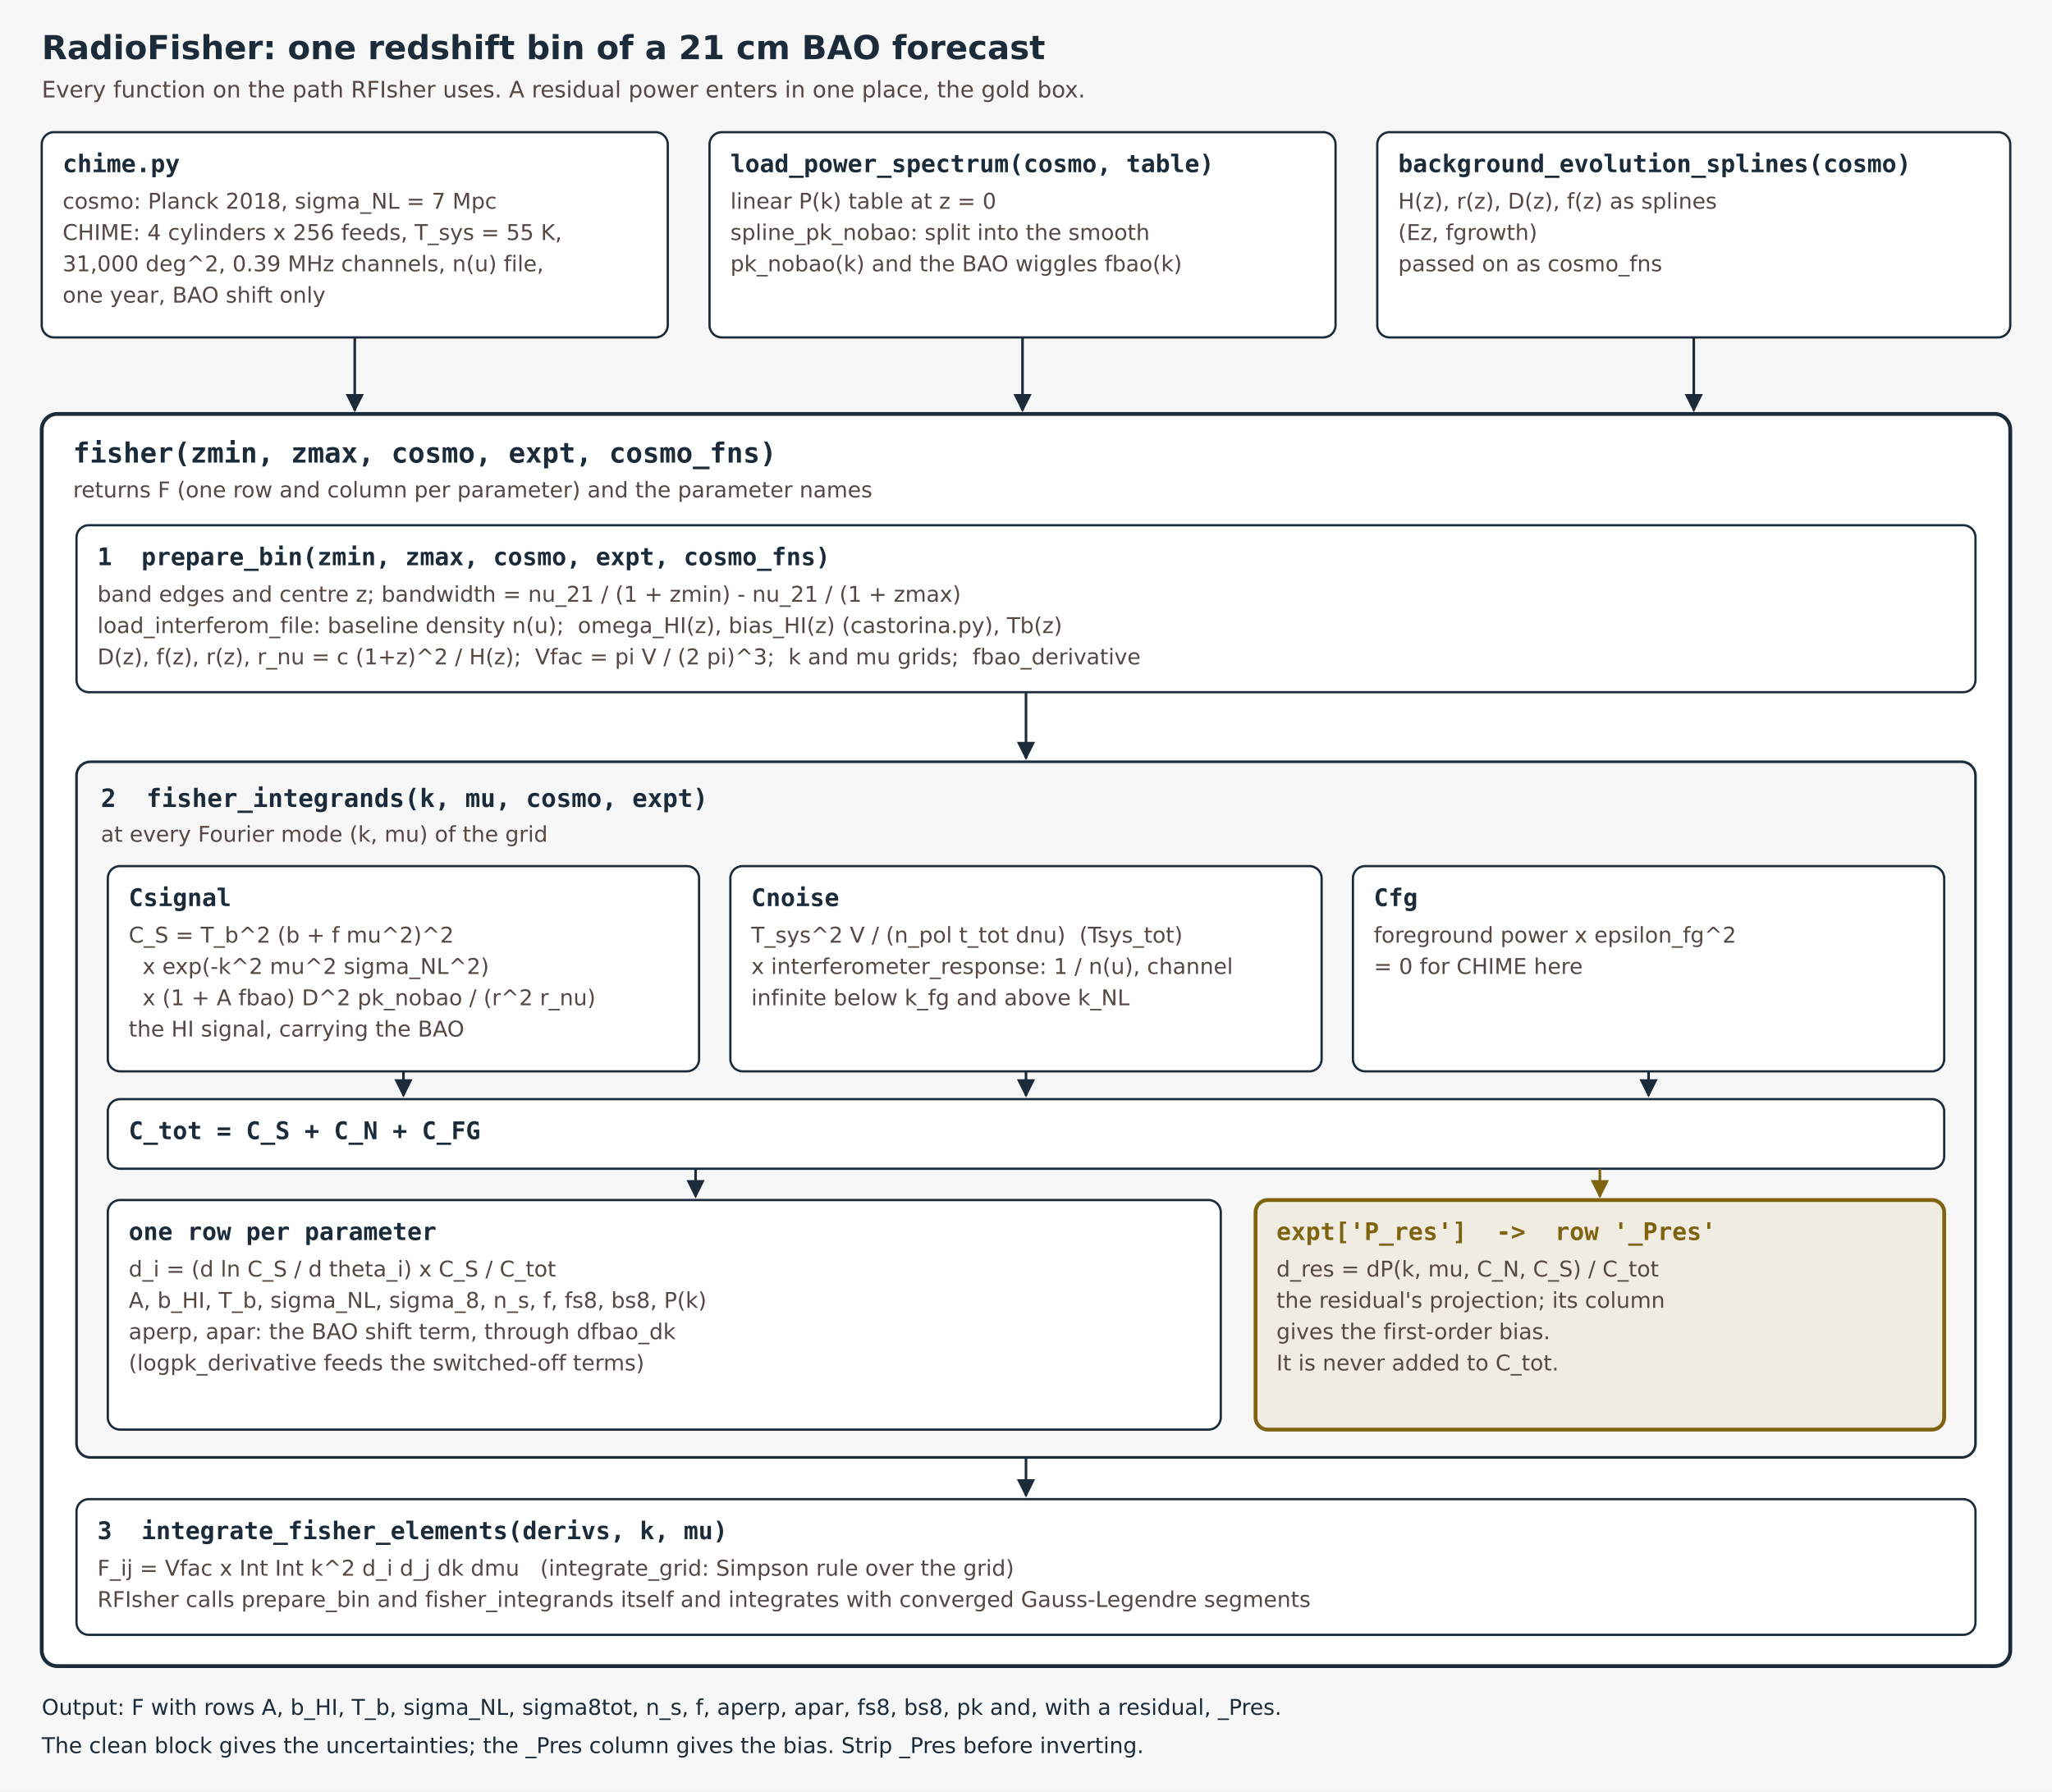
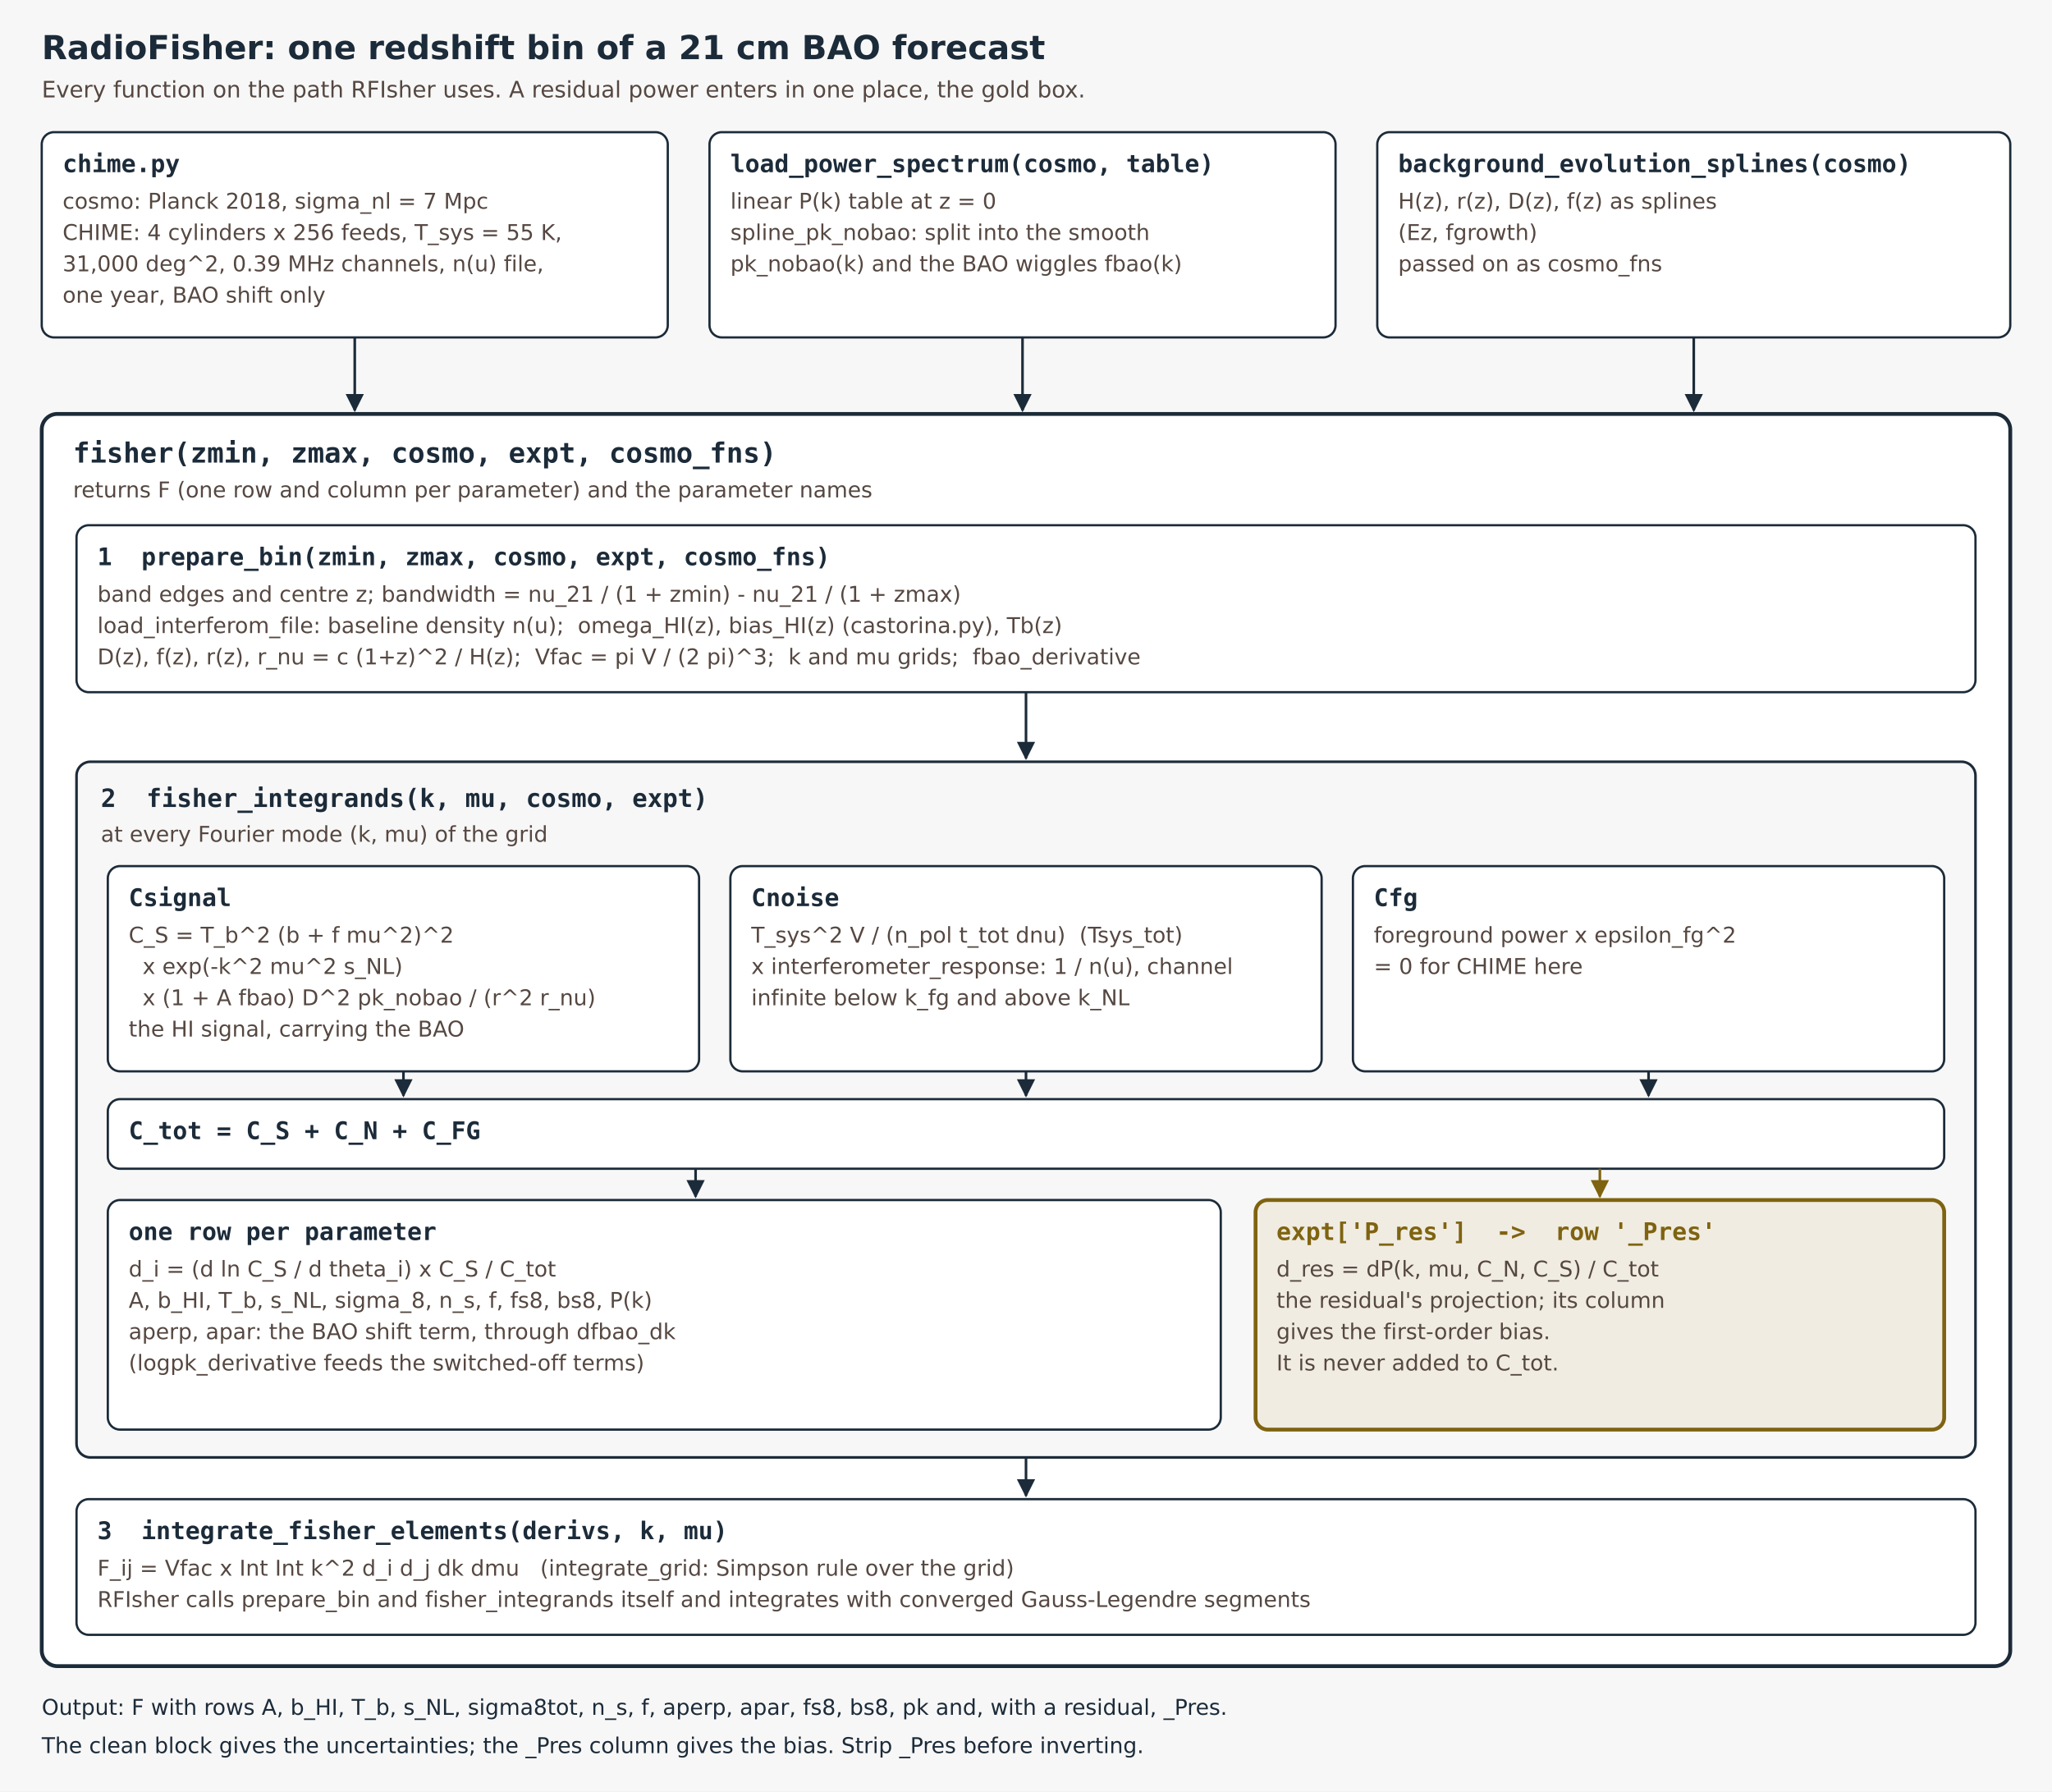
<svg xmlns="http://www.w3.org/2000/svg" viewBox="0 0 1180 1030" font-family="DejaVu Sans, sans-serif" role="img" aria-label="RadioFisher call graph: inputs, fisher(), the integrands and where the residual row is added">
  <defs>
    <marker id="a" viewBox="0 0 10 10" refX="9" refY="5" markerWidth="7" markerHeight="7" orient="auto">
      <path d="M0,0 L10,5 L0,10 z" fill="#1C2B39" />
    </marker>
    <marker id="b" viewBox="0 0 10 10" refX="9" refY="5" markerWidth="7" markerHeight="7" orient="auto">
      <path d="M0,0 L10,5 L0,10 z" fill="#7F6310" />
    </marker>
  </defs>
  <rect width="1180" height="1030" fill="#F7F7F7" />
  <text x="24" y="34" font-size="19" fill="#1C2B39" font-weight="600" text-anchor="start" xml:space="preserve">RadioFisher: one redshift bin of a 21 cm BAO forecast</text>
  <text x="24" y="56" font-size="13" fill="#554741" font-weight="normal" text-anchor="start" xml:space="preserve">Every function on the path RFIsher uses. A residual power enters in one place, the gold box.</text>
  <rect x="24" y="76" width="360" height="118" rx="7" fill="#FFFFFF" stroke="#1C2B39" stroke-width="1.3" />
  <text x="36" y="99" font-size="14" fill="#1C2B39" font-weight="600" text-anchor="start" font-family="DejaVu Sans Mono, monospace" xml:space="preserve">chime.py</text>
-   <text x="36" y="120" font-size="12.5" fill="#554741" font-weight="normal" text-anchor="start" xml:space="preserve">cosmo: Planck 2018, sigma_NL = 7 Mpc</text>
+   <text x="36" y="120" font-size="12.5" fill="#554741" font-weight="normal" text-anchor="start" xml:space="preserve">cosmo: Planck 2018, sigma_nl = 7 Mpc</text>
  <text x="36" y="138" font-size="12.5" fill="#554741" font-weight="normal" text-anchor="start" xml:space="preserve">CHIME: 4 cylinders x 256 feeds, T_sys = 55 K,</text>
  <text x="36" y="156" font-size="12.5" fill="#554741" font-weight="normal" text-anchor="start" xml:space="preserve">31,000 deg^2, 0.39 MHz channels, n(u) file,</text>
  <text x="36" y="174" font-size="12.5" fill="#554741" font-weight="normal" text-anchor="start" xml:space="preserve">one year, BAO shift only</text>
  <rect x="408" y="76" width="360" height="118" rx="7" fill="#FFFFFF" stroke="#1C2B39" stroke-width="1.3" />
  <text x="420" y="99" font-size="14" fill="#1C2B39" font-weight="600" text-anchor="start" font-family="DejaVu Sans Mono, monospace" xml:space="preserve">load_power_spectrum(cosmo, table)</text>
  <text x="420" y="120" font-size="12.5" fill="#554741" font-weight="normal" text-anchor="start" xml:space="preserve">linear P(k) table at z = 0</text>
  <text x="420" y="138" font-size="12.5" fill="#554741" font-weight="normal" text-anchor="start" xml:space="preserve">spline_pk_nobao: split into the smooth</text>
  <text x="420" y="156" font-size="12.5" fill="#554741" font-weight="normal" text-anchor="start" xml:space="preserve">pk_nobao(k) and the BAO wiggles fbao(k)</text>
  <rect x="792" y="76" width="364" height="118" rx="7" fill="#FFFFFF" stroke="#1C2B39" stroke-width="1.3" />
  <text x="804" y="99" font-size="14" fill="#1C2B39" font-weight="600" text-anchor="start" font-family="DejaVu Sans Mono, monospace" xml:space="preserve">background_evolution_splines(cosmo)</text>
  <text x="804" y="120" font-size="12.5" fill="#554741" font-weight="normal" text-anchor="start" xml:space="preserve">H(z), r(z), D(z), f(z) as splines</text>
  <text x="804" y="138" font-size="12.5" fill="#554741" font-weight="normal" text-anchor="start" xml:space="preserve">(Ez, fgrowth)</text>
  <text x="804" y="156" font-size="12.5" fill="#554741" font-weight="normal" text-anchor="start" xml:space="preserve">passed on as cosmo_fns</text>
  <line x1="204" y1="194" x2="204" y2="236" stroke="#1C2B39" stroke-width="1.5" marker-end="url(#a)" />
  <line x1="588" y1="194" x2="588" y2="236" stroke="#1C2B39" stroke-width="1.5" marker-end="url(#a)" />
  <line x1="974" y1="194" x2="974" y2="236" stroke="#1C2B39" stroke-width="1.5" marker-end="url(#a)" />
  <rect x="24" y="238" width="1132" height="720" rx="9" fill="#FFFFFF" stroke="#1C2B39" stroke-width="2.2" />
  <text x="42" y="266" font-size="16" fill="#1C2B39" font-weight="600" text-anchor="start" font-family="DejaVu Sans Mono, monospace" xml:space="preserve">fisher(zmin, zmax, cosmo, expt, cosmo_fns)</text>
  <text x="42" y="286" font-size="12.5" fill="#554741" font-weight="normal" text-anchor="start" xml:space="preserve">returns F (one row and column per parameter) and the parameter names</text>
  <rect x="44" y="302" width="1092" height="96" rx="7" fill="#FFFFFF" stroke="#1C2B39" stroke-width="1.3" />
  <text x="56" y="325" font-size="14" fill="#1C2B39" font-weight="600" text-anchor="start" font-family="DejaVu Sans Mono, monospace" xml:space="preserve">1  prepare_bin(zmin, zmax, cosmo, expt, cosmo_fns)</text>
  <text x="56" y="346" font-size="12.5" fill="#554741" font-weight="normal" text-anchor="start" xml:space="preserve">band edges and centre z; bandwidth = nu_21 / (1 + zmin) - nu_21 / (1 + zmax)</text>
  <text x="56" y="364" font-size="12.5" fill="#554741" font-weight="normal" text-anchor="start" xml:space="preserve">load_interferom_file: baseline density n(u);  omega_HI(z), bias_HI(z) (castorina.py), Tb(z)</text>
  <text x="56" y="382" font-size="12.5" fill="#554741" font-weight="normal" text-anchor="start" xml:space="preserve">D(z), f(z), r(z), r_nu = c (1+z)^2 / H(z);  Vfac = pi V / (2 pi)^3;  k and mu grids;  fbao_derivative</text>
  <line x1="590" y1="398" x2="590" y2="436" stroke="#1C2B39" stroke-width="1.5" marker-end="url(#a)" />
  <rect x="44" y="438" width="1092" height="400" rx="8" fill="#F7F7F7" stroke="#1C2B39" stroke-width="1.5" />
  <text x="58" y="464" font-size="14.5" fill="#1C2B39" font-weight="600" text-anchor="start" font-family="DejaVu Sans Mono, monospace" xml:space="preserve">2  fisher_integrands(k, mu, cosmo, expt)</text>
  <text x="58" y="484" font-size="12.5" fill="#554741" font-weight="normal" text-anchor="start" xml:space="preserve">at every Fourier mode (k, mu) of the grid</text>
  <rect x="62" y="498" width="340" height="118" rx="7" fill="#FFFFFF" stroke="#1C2B39" stroke-width="1.3" />
  <text x="74" y="521" font-size="14" fill="#1C2B39" font-weight="600" text-anchor="start" font-family="DejaVu Sans Mono, monospace" xml:space="preserve">Csignal</text>
  <text x="74" y="542" font-size="12.5" fill="#554741" font-weight="normal" text-anchor="start" xml:space="preserve">C_S = T_b^2 (b + f mu^2)^2</text>
-   <text x="74" y="560" font-size="12.5" fill="#554741" font-weight="normal" text-anchor="start" xml:space="preserve">  x exp(-k^2 mu^2 sigma_NL^2)</text>
+   <text x="74" y="560" font-size="12.5" fill="#554741" font-weight="normal" text-anchor="start" xml:space="preserve">  x exp(-k^2 mu^2 s_NL)</text>
  <text x="74" y="578" font-size="12.5" fill="#554741" font-weight="normal" text-anchor="start" xml:space="preserve">  x (1 + A fbao) D^2 pk_nobao / (r^2 r_nu)</text>
  <text x="74" y="596" font-size="12.5" fill="#554741" font-weight="normal" text-anchor="start" xml:space="preserve">the HI signal, carrying the BAO</text>
  <rect x="420" y="498" width="340" height="118" rx="7" fill="#FFFFFF" stroke="#1C2B39" stroke-width="1.3" />
  <text x="432" y="521" font-size="14" fill="#1C2B39" font-weight="600" text-anchor="start" font-family="DejaVu Sans Mono, monospace" xml:space="preserve">Cnoise</text>
  <text x="432" y="542" font-size="12.5" fill="#554741" font-weight="normal" text-anchor="start" xml:space="preserve">T_sys^2 V / (n_pol t_tot dnu)  (Tsys_tot)</text>
  <text x="432" y="560" font-size="12.5" fill="#554741" font-weight="normal" text-anchor="start" xml:space="preserve">x interferometer_response: 1 / n(u), channel</text>
  <text x="432" y="578" font-size="12.5" fill="#554741" font-weight="normal" text-anchor="start" xml:space="preserve">infinite below k_fg and above k_NL</text>
  <rect x="778" y="498" width="340" height="118" rx="7" fill="#FFFFFF" stroke="#1C2B39" stroke-width="1.3" />
  <text x="790" y="521" font-size="14" fill="#1C2B39" font-weight="600" text-anchor="start" font-family="DejaVu Sans Mono, monospace" xml:space="preserve">Cfg</text>
  <text x="790" y="542" font-size="12.5" fill="#554741" font-weight="normal" text-anchor="start" xml:space="preserve">foreground power x epsilon_fg^2</text>
  <text x="790" y="560" font-size="12.5" fill="#554741" font-weight="normal" text-anchor="start" xml:space="preserve">= 0 for CHIME here</text>
  <rect x="62" y="632" width="1056" height="40" rx="7" fill="#FFFFFF" stroke="#1C2B39" stroke-width="1.3" />
  <text x="74" y="655" font-size="14" fill="#1C2B39" font-weight="600" text-anchor="start" font-family="DejaVu Sans Mono, monospace" xml:space="preserve">C_tot = C_S + C_N + C_FG</text>
  <line x1="232" y1="616" x2="232" y2="630" stroke="#1C2B39" stroke-width="1.5" marker-end="url(#a)" />
  <line x1="590" y1="616" x2="590" y2="630" stroke="#1C2B39" stroke-width="1.5" marker-end="url(#a)" />
  <line x1="948" y1="616" x2="948" y2="630" stroke="#1C2B39" stroke-width="1.5" marker-end="url(#a)" />
  <rect x="62" y="690" width="640" height="132" rx="7" fill="#FFFFFF" stroke="#1C2B39" stroke-width="1.3" />
  <text x="74" y="713" font-size="14" fill="#1C2B39" font-weight="600" text-anchor="start" font-family="DejaVu Sans Mono, monospace" xml:space="preserve">one row per parameter</text>
  <text x="74" y="734" font-size="12.5" fill="#554741" font-weight="normal" text-anchor="start" xml:space="preserve">d_i = (d ln C_S / d theta_i) x C_S / C_tot</text>
-   <text x="74" y="752" font-size="12.5" fill="#554741" font-weight="normal" text-anchor="start" xml:space="preserve">A, b_HI, T_b, sigma_NL, sigma_8, n_s, f, fs8, bs8, P(k)</text>
+   <text x="74" y="752" font-size="12.5" fill="#554741" font-weight="normal" text-anchor="start" xml:space="preserve">A, b_HI, T_b, s_NL, sigma_8, n_s, f, fs8, bs8, P(k)</text>
  <text x="74" y="770" font-size="12.5" fill="#554741" font-weight="normal" text-anchor="start" xml:space="preserve">aperp, apar: the BAO shift term, through dfbao_dk</text>
  <text x="74" y="788" font-size="12.5" fill="#554741" font-weight="normal" text-anchor="start" xml:space="preserve">(logpk_derivative feeds the switched-off terms)</text>
  <rect x="722" y="690" width="396" height="132" rx="7" fill="#F0ECE2" stroke="#7F6310" stroke-width="2.2" />
  <text x="734" y="713" font-size="14" fill="#7F6310" font-weight="600" text-anchor="start" font-family="DejaVu Sans Mono, monospace" xml:space="preserve">expt['P_res']  -&gt;  row '_Pres'</text>
  <text x="734" y="734" font-size="12.5" fill="#554741" font-weight="normal" text-anchor="start" xml:space="preserve">d_res = dP(k, mu, C_N, C_S) / C_tot</text>
  <text x="734" y="752" font-size="12.5" fill="#554741" font-weight="normal" text-anchor="start" xml:space="preserve">the residual's projection; its column</text>
  <text x="734" y="770" font-size="12.5" fill="#554741" font-weight="normal" text-anchor="start" xml:space="preserve">gives the first-order bias.</text>
  <text x="734" y="788" font-size="12.5" fill="#554741" font-weight="normal" text-anchor="start" xml:space="preserve">It is never added to C_tot.</text>
  <line x1="400" y1="672" x2="400" y2="688" stroke="#1C2B39" stroke-width="1.5" marker-end="url(#a)" />
  <line x1="920" y1="672" x2="920" y2="688" stroke="#7F6310" stroke-width="1.5" marker-end="url(#b)" />
  <line x1="590" y1="838" x2="590" y2="860" stroke="#1C2B39" stroke-width="1.5" marker-end="url(#a)" />
  <rect x="44" y="862" width="1092" height="78" rx="7" fill="#FFFFFF" stroke="#1C2B39" stroke-width="1.3" />
  <text x="56" y="885" font-size="14" fill="#1C2B39" font-weight="600" text-anchor="start" font-family="DejaVu Sans Mono, monospace" xml:space="preserve">3  integrate_fisher_elements(derivs, k, mu)</text>
  <text x="56" y="906" font-size="12.5" fill="#554741" font-weight="normal" text-anchor="start" xml:space="preserve">F_ij = Vfac x Int Int k^2 d_i d_j dk dmu   (integrate_grid: Simpson rule over the grid)</text>
  <text x="56" y="924" font-size="12.5" fill="#554741" font-weight="normal" text-anchor="start" xml:space="preserve">RFIsher calls prepare_bin and fisher_integrands itself and integrates with converged Gauss-Legendre segments</text>
-   <text x="24" y="986" font-size="12.5" fill="#1C2B39" font-weight="normal" text-anchor="start" xml:space="preserve">Output: F with rows A, b_HI, T_b, sigma_NL, sigma8tot, n_s, f, aperp, apar, fs8, bs8, pk and, with a residual, _Pres.</text>
+   <text x="24" y="986" font-size="12.5" fill="#1C2B39" font-weight="normal" text-anchor="start" xml:space="preserve">Output: F with rows A, b_HI, T_b, s_NL, sigma8tot, n_s, f, aperp, apar, fs8, bs8, pk and, with a residual, _Pres.</text>
  <text x="24" y="1008" font-size="12.5" fill="#1C2B39" font-weight="normal" text-anchor="start" xml:space="preserve">The clean block gives the uncertainties; the _Pres column gives the bias. Strip _Pres before inverting.</text>
</svg>
